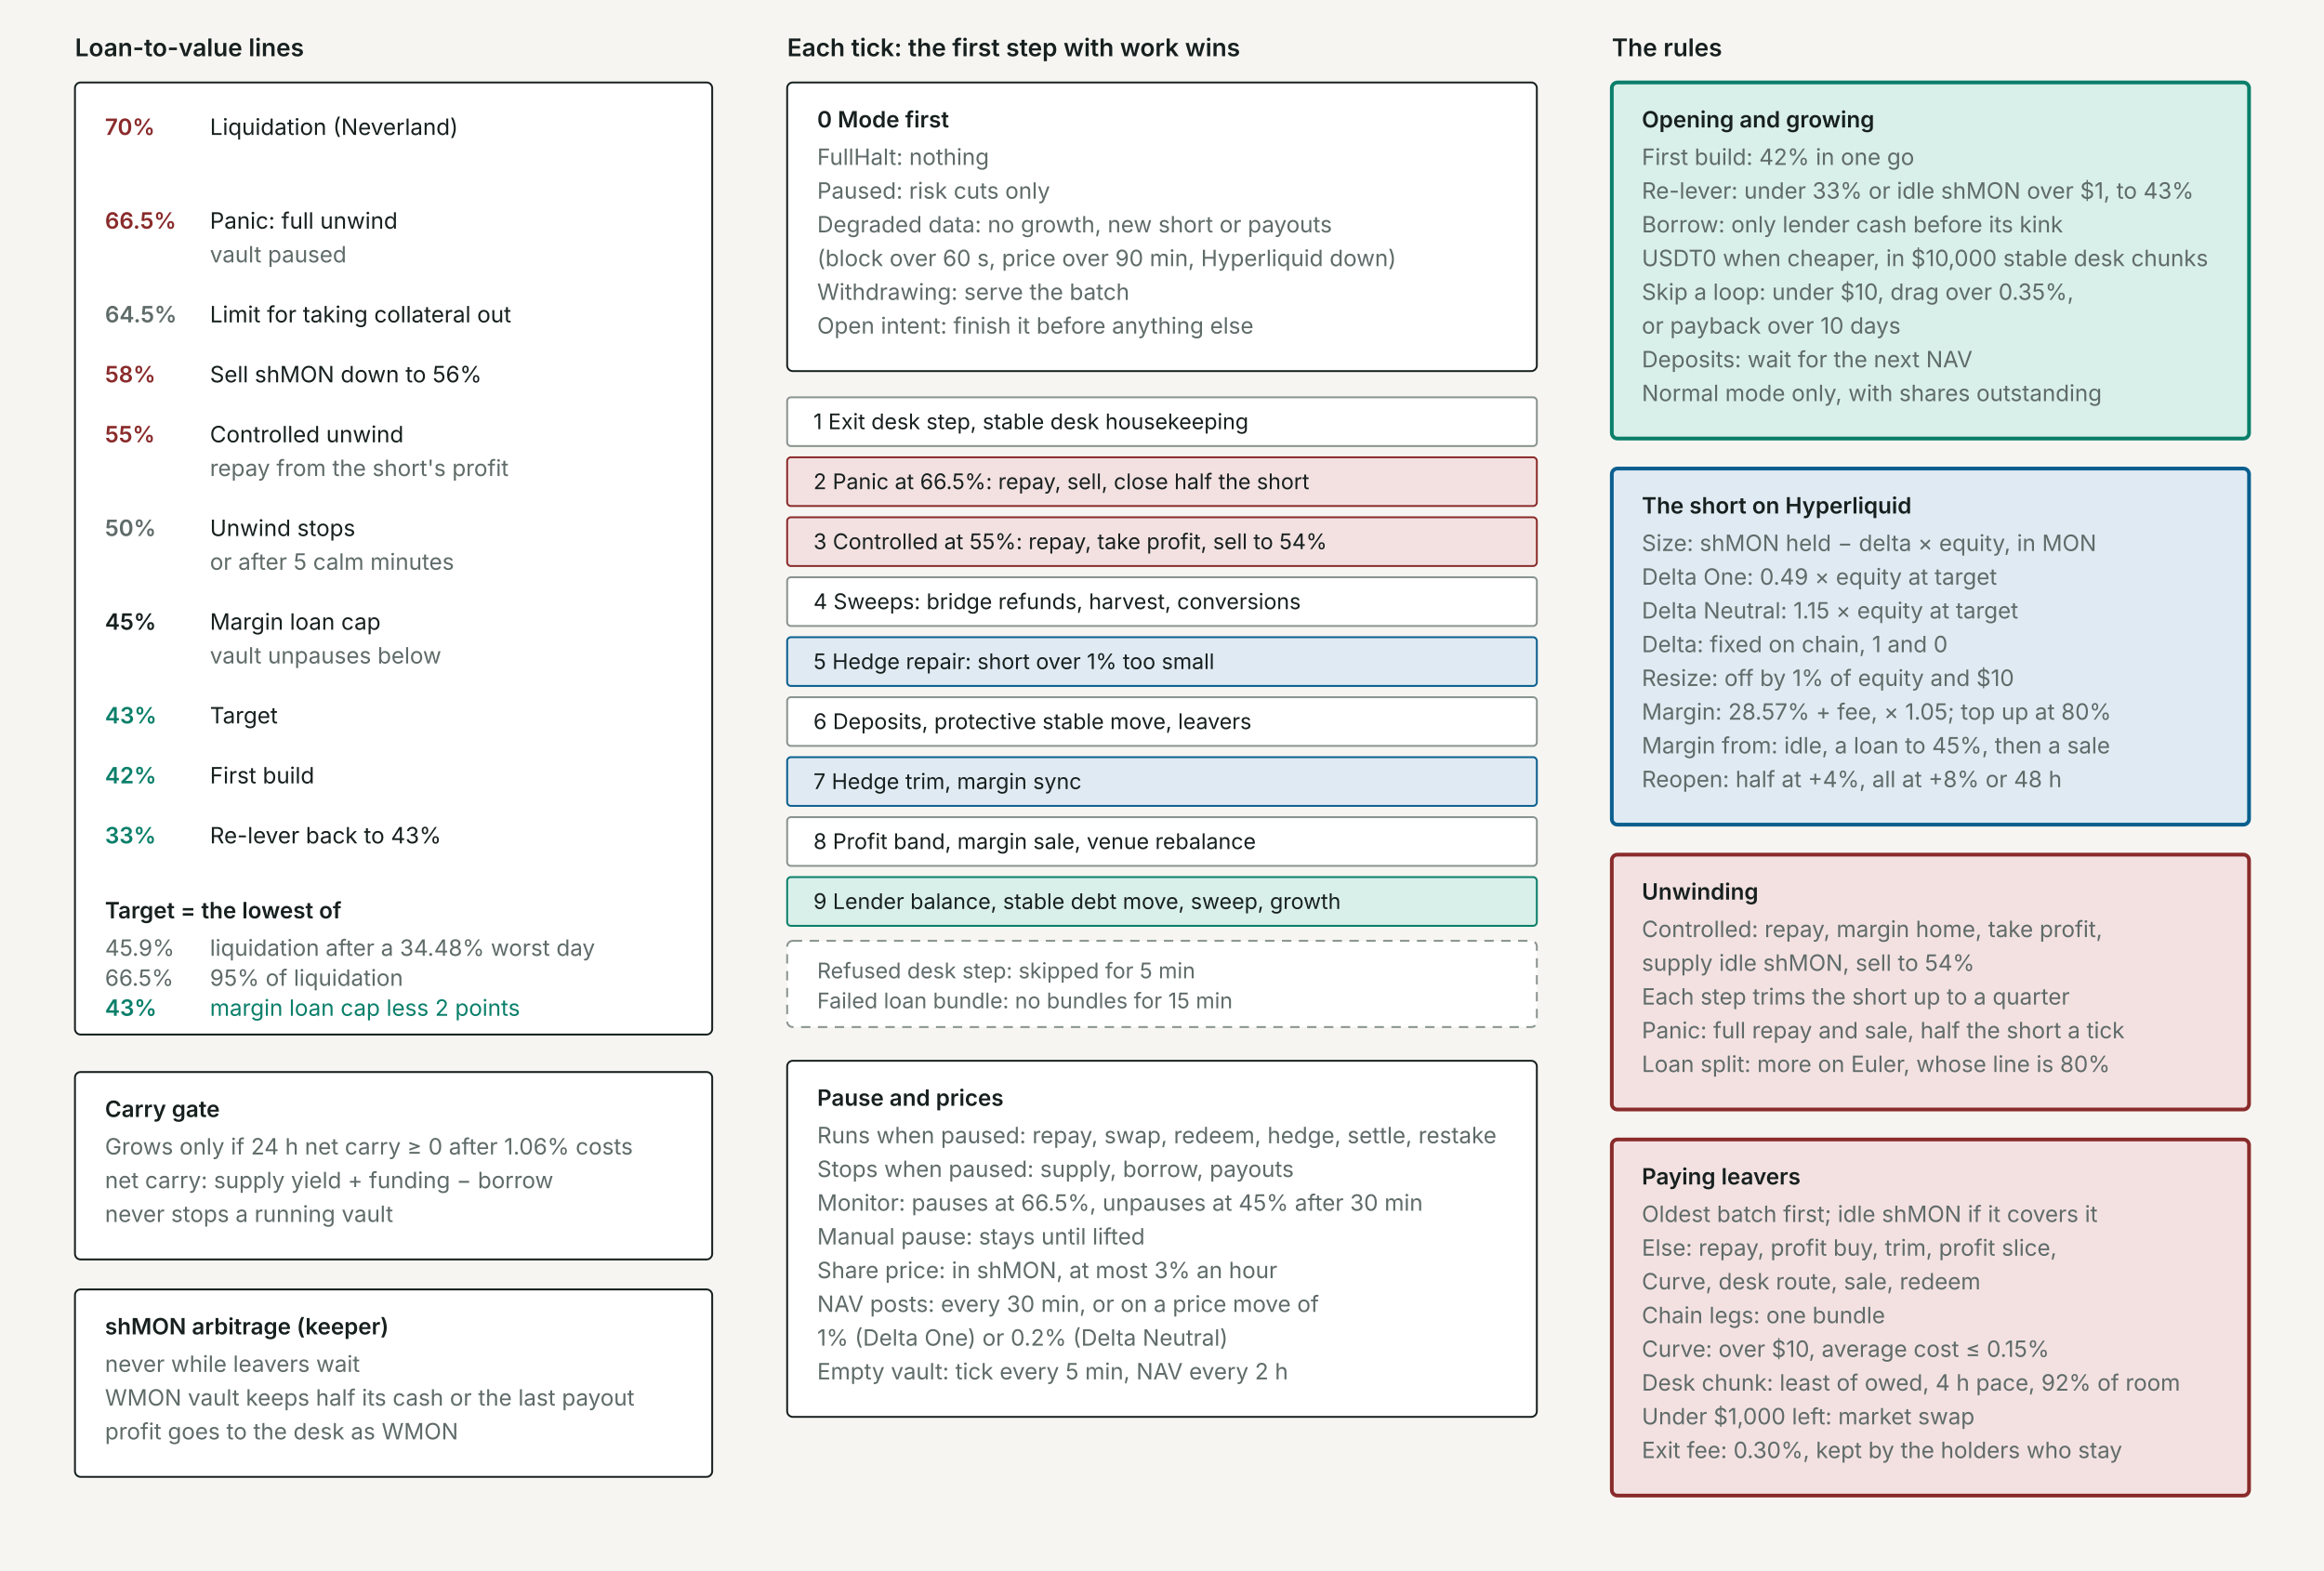
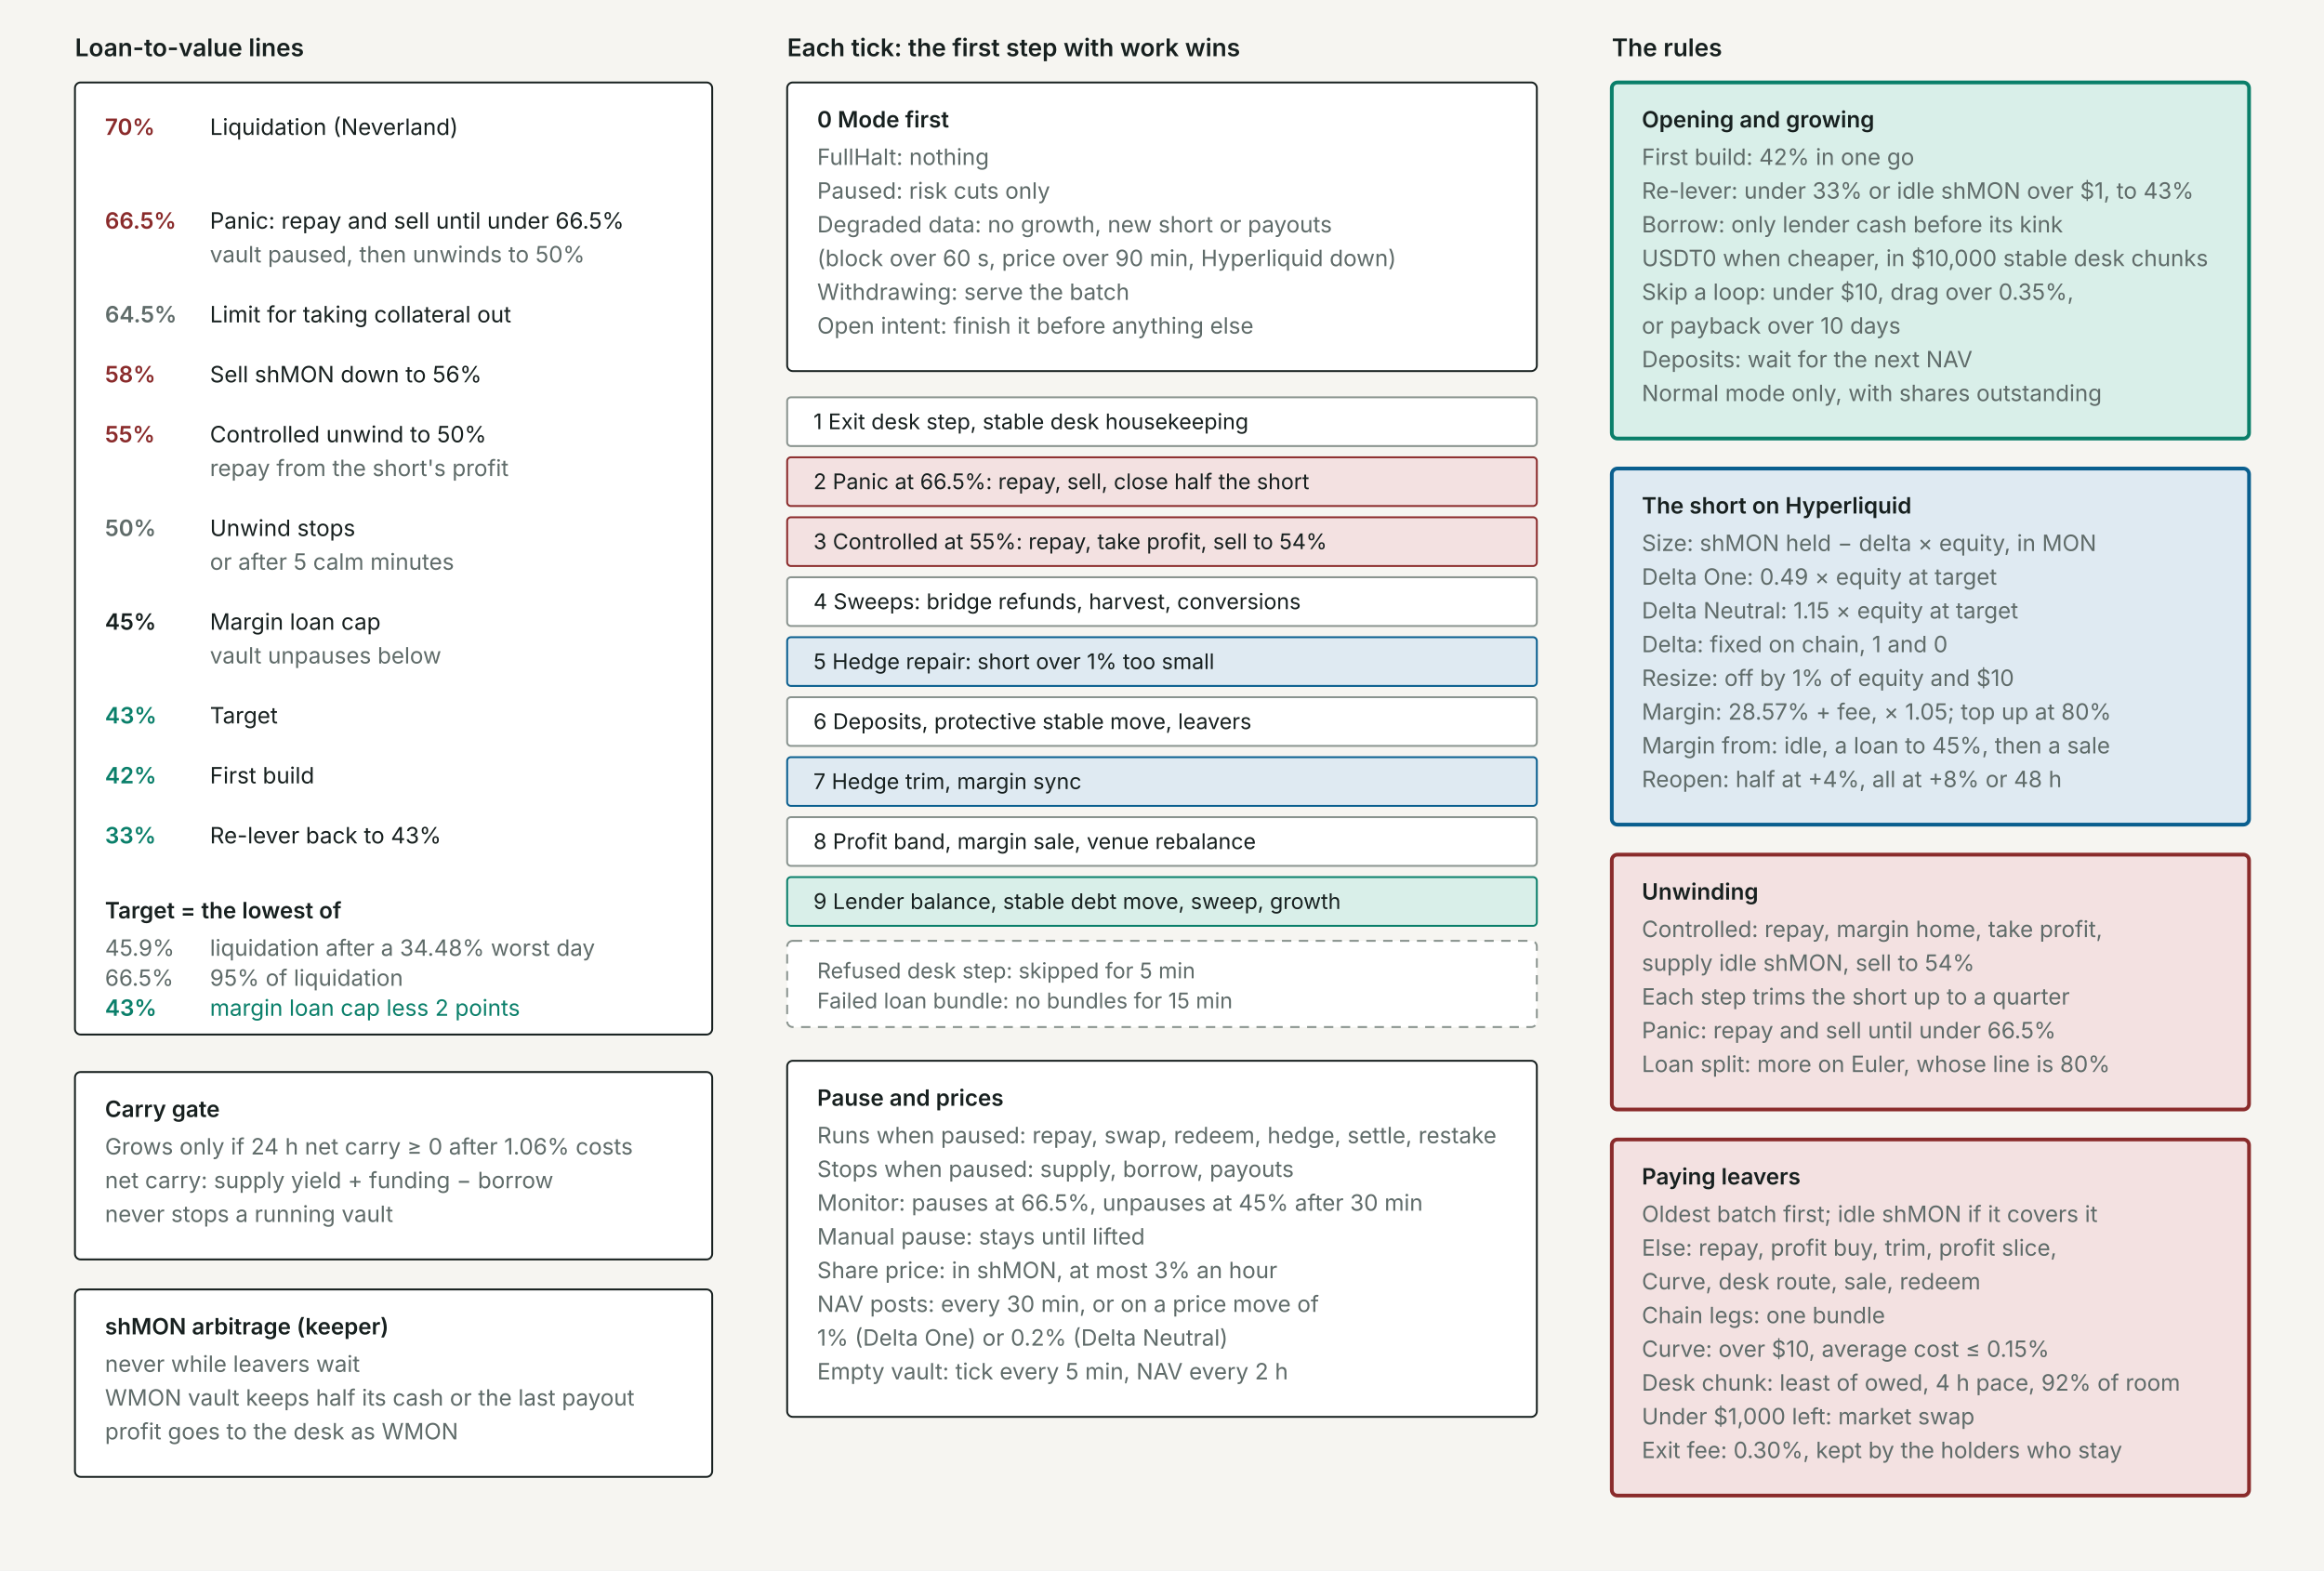
<svg xmlns="http://www.w3.org/2000/svg" width="1240" height="838" viewBox="0 0 1240 838" role="img" aria-label="The bot's loan-to-value lines, the order it tries actions each tick, and its rules for growing, the Hyperliquid short, unwinding, paying leavers and the arbitrage." style="color:#17201f">
  <rect x="0" y="0" width="1240" height="838" fill="#f6f5f1" />
  <g font-family="IBM Plex Sans, system-ui, -apple-system, Segoe UI, sans-serif" font-size="12" fill="#17201f">
    <text x="40" y="30" font-weight="600" font-size="13">Loan-to-value lines</text>
    <rect x="40" y="44" width="340" height="508" rx="3" fill="#ffffff" stroke="#17201f" />
    <g>
      <text x="56" y="72" font-weight="600" fill="#8a2b2b">70%</text>
      <text x="112" y="72">Liquidation (Neverland)</text>
      <text x="56" y="122" font-weight="600" fill="#8a2b2b">66.5%</text>
-       <text x="112" y="122">Panic: full unwind</text>
-       <text x="112" y="140" fill="#5f6b69">vault paused</text>
+       <text x="112" y="122">Panic: repay and sell until under 66.5%</text>
+       <text x="112" y="140" fill="#5f6b69">vault paused, then unwinds to 50%</text>
      <text x="56" y="172" font-weight="600" fill="#5f6b69">64.5%</text>
      <text x="112" y="172">Limit for taking collateral out</text>
      <text x="56" y="204" font-weight="600" fill="#8a2b2b">58%</text>
      <text x="112" y="204">Sell shMON down to 56%</text>
      <text x="56" y="236" font-weight="600" fill="#8a2b2b">55%</text>
-       <text x="112" y="236">Controlled unwind</text>
+       <text x="112" y="236">Controlled unwind to 50%</text>
      <text x="112" y="254" fill="#5f6b69">repay from the short's profit</text>
      <text x="56" y="286" font-weight="600" fill="#5f6b69">50%</text>
      <text x="112" y="286">Unwind stops</text>
      <text x="112" y="304" fill="#5f6b69">or after 5 calm minutes</text>
      <text x="56" y="336" font-weight="600">45%</text>
      <text x="112" y="336">Margin loan cap</text>
      <text x="112" y="354" fill="#5f6b69">vault unpauses below</text>
      <text x="56" y="386" font-weight="600" fill="#0a7f6a">43%</text>
      <text x="112" y="386">Target</text>
      <text x="56" y="418" font-weight="600" fill="#0a7f6a">42%</text>
      <text x="112" y="418">First build</text>
      <text x="56" y="450" font-weight="600" fill="#0a7f6a">33%</text>
      <text x="112" y="450">Re-lever back to 43%</text>
      <text x="56" y="490" font-weight="600">Target = the lowest of</text>
      <text x="56" y="510" fill="#5f6b69">45.9%</text>
      <text x="112" y="510" fill="#5f6b69">liquidation after a 34.48% worst day</text>
      <text x="56" y="526" fill="#5f6b69">66.5%</text>
      <text x="112" y="526" fill="#5f6b69">95% of liquidation</text>
      <text x="56" y="542" font-weight="600" fill="#0a7f6a">43%</text>
      <text x="112" y="542" fill="#0a7f6a">margin loan cap less 2 points</text>
    </g>
    <rect x="40" y="572" width="340" height="100" rx="3" fill="#ffffff" stroke="#17201f" />
    <text x="56" y="596" font-weight="600">Carry gate</text>
    <text x="56" y="616" fill="#5f6b69">Grows only if 24 h net carry ≥ 0 after 1.06% costs</text>
    <text x="56" y="634" fill="#5f6b69">net carry: supply yield + funding − borrow</text>
    <text x="56" y="652" fill="#5f6b69">never stops a running vault</text>
    <rect x="40" y="688" width="340" height="100" rx="3" fill="#ffffff" stroke="#17201f" />
    <text x="56" y="712" font-weight="600">shMON arbitrage (keeper)</text>
    <text x="56" y="732" fill="#5f6b69">never while leavers wait</text>
    <text x="56" y="750" fill="#5f6b69">WMON vault keeps half its cash or the last payout</text>
    <text x="56" y="768" fill="#5f6b69">profit goes to the desk as WMON</text>
    <text x="420" y="30" font-weight="600" font-size="13">Each tick: the first step with work wins</text>
    <rect x="420" y="44" width="400" height="154" rx="3" fill="#ffffff" stroke="#17201f" />
    <text x="436" y="68" font-weight="600">0  Mode first</text>
    <text x="436" y="88" fill="#5f6b69">FullHalt: nothing</text>
    <text x="436" y="106" fill="#5f6b69">Paused: risk cuts only</text>
    <text x="436" y="124" fill="#5f6b69">Degraded data: no growth, new short or payouts</text>
    <text x="436" y="142" fill="#5f6b69">   (block over 60 s, price over 90 min, Hyperliquid down)</text>
    <text x="436" y="160" fill="#5f6b69">Withdrawing: serve the batch</text>
    <text x="436" y="178" fill="#5f6b69">Open intent: finish it before anything else</text>
    <g font-size="11.5">
      <rect x="420" y="212" width="400" height="26" rx="2" fill="#ffffff" stroke="#8a948f" />
      <text x="434" y="229">1  Exit desk step, stable desk housekeeping</text>
      <rect x="420" y="244" width="400" height="26" rx="2" fill="#f3e1e1" stroke="#8a2b2b" />
      <text x="434" y="261">2  Panic at 66.5%: repay, sell, close half the short</text>
      <rect x="420" y="276" width="400" height="26" rx="2" fill="#f3e1e1" stroke="#8a2b2b" />
      <text x="434" y="293">3  Controlled at 55%: repay, take profit, sell to 54%</text>
      <rect x="420" y="308" width="400" height="26" rx="2" fill="#ffffff" stroke="#8a948f" />
      <text x="434" y="325">4  Sweeps: bridge refunds, harvest, conversions</text>
      <rect x="420" y="340" width="400" height="26" rx="2" fill="#dfeaf2" stroke="#0a5f8f" />
      <text x="434" y="357">5  Hedge repair: short over 1% too small</text>
      <rect x="420" y="372" width="400" height="26" rx="2" fill="#ffffff" stroke="#8a948f" />
      <text x="434" y="389">6  Deposits, protective stable move, leavers</text>
      <rect x="420" y="404" width="400" height="26" rx="2" fill="#dfeaf2" stroke="#0a5f8f" />
      <text x="434" y="421">7  Hedge trim, margin sync</text>
      <rect x="420" y="436" width="400" height="26" rx="2" fill="#ffffff" stroke="#8a948f" />
      <text x="434" y="453">8  Profit band, margin sale, venue rebalance</text>
      <rect x="420" y="468" width="400" height="26" rx="2" fill="#d9efe9" stroke="#0a7f6a" />
      <text x="434" y="485">9  Lender balance, stable debt move, sweep, growth</text>
    </g>
    <rect x="420" y="502" width="400" height="46" rx="3" fill="#ffffff" stroke="#8a948f" stroke-dasharray="5 4" />
    <text x="436" y="522" fill="#5f6b69" font-size="11.5">Refused desk step: skipped for 5 min</text>
    <text x="436" y="538" fill="#5f6b69" font-size="11.5">Failed loan bundle: no bundles for 15 min</text>
    <rect x="420" y="566" width="400" height="190" rx="3" fill="#ffffff" stroke="#17201f" />
    <text x="436" y="590" font-weight="600">Pause and prices</text>
    <text x="436" y="610" fill="#5f6b69">Runs when paused: repay, swap, redeem, hedge, settle, restake</text>
    <text x="436" y="628" fill="#5f6b69">Stops when paused: supply, borrow, payouts</text>
    <text x="436" y="646" fill="#5f6b69">Monitor: pauses at 66.5%, unpauses at 45% after 30 min</text>
    <text x="436" y="664" fill="#5f6b69">Manual pause: stays until lifted</text>
    <text x="436" y="682" fill="#5f6b69">Share price: in shMON, at most 3% an hour</text>
    <text x="436" y="700" fill="#5f6b69">NAV posts: every 30 min, or on a price move of</text>
    <text x="436" y="718" fill="#5f6b69">   1% (Delta One) or 0.2% (Delta Neutral)</text>
    <text x="436" y="736" fill="#5f6b69">Empty vault: tick every 5 min, NAV every 2 h</text>
    <text x="860" y="30" font-weight="600" font-size="13">The rules</text>
    <rect x="860" y="44" width="340" height="190" rx="3" fill="#d9efe9" stroke="#0a7f6a" stroke-width="2" />
    <text x="876" y="68" font-weight="600">Opening and growing</text>
    <text x="876" y="88" fill="#5f6b69">First build: 42% in one go</text>
    <text x="876" y="106" fill="#5f6b69">Re-lever: under 33% or idle shMON over $1, to 43%</text>
    <text x="876" y="124" fill="#5f6b69">Borrow: only lender cash before its kink</text>
    <text x="876" y="142" fill="#5f6b69">USDT0 when cheaper, in $10,000 stable desk chunks</text>
    <text x="876" y="160" fill="#5f6b69">Skip a loop: under $10, drag over 0.35%,</text>
    <text x="876" y="178" fill="#5f6b69">   or payback over 10 days</text>
    <text x="876" y="196" fill="#5f6b69">Deposits: wait for the next NAV</text>
    <text x="876" y="214" fill="#5f6b69">Normal mode only, with shares outstanding</text>
    <rect x="860" y="250" width="340" height="190" rx="3" fill="#dfeaf2" stroke="#0a5f8f" stroke-width="2" />
    <text x="876" y="274" font-weight="600">The short on Hyperliquid</text>
    <text x="876" y="294" fill="#5f6b69">Size: shMON held − delta × equity, in MON</text>
    <text x="876" y="312" fill="#5f6b69">Delta One: 0.49 × equity at target</text>
    <text x="876" y="330" fill="#5f6b69">Delta Neutral: 1.15 × equity at target</text>
    <text x="876" y="348" fill="#5f6b69">Delta: fixed on chain, 1 and 0</text>
    <text x="876" y="366" fill="#5f6b69">Resize: off by 1% of equity and $10</text>
    <text x="876" y="384" fill="#5f6b69">Margin: 28.57% + fee, × 1.05; top up at 80%</text>
    <text x="876" y="402" fill="#5f6b69">Margin from: idle, a loan to 45%, then a sale</text>
    <text x="876" y="420" fill="#5f6b69">Reopen: half at +4%, all at +8% or 48 h</text>
    <rect x="860" y="456" width="340" height="136" rx="3" fill="#f3e1e1" stroke="#8a2b2b" stroke-width="2" />
    <text x="876" y="480" font-weight="600">Unwinding</text>
    <text x="876" y="500" fill="#5f6b69">Controlled: repay, margin home, take profit,</text>
    <text x="876" y="518" fill="#5f6b69">   supply idle shMON, sell to 54%</text>
    <text x="876" y="536" fill="#5f6b69">Each step trims the short up to a quarter</text>
-     <text x="876" y="554" fill="#5f6b69">Panic: full repay and sale, half the short a tick</text>
+     <text x="876" y="554" fill="#5f6b69">Panic: repay and sell until under 66.5%</text>
    <text x="876" y="572" fill="#5f6b69">Loan split: more on Euler, whose line is 80%</text>
    <rect x="860" y="608" width="340" height="190" rx="3" fill="#f3e1e1" stroke="#8a2b2b" stroke-width="2" />
    <text x="876" y="632" font-weight="600">Paying leavers</text>
    <text x="876" y="652" fill="#5f6b69">Oldest batch first; idle shMON if it covers it</text>
    <text x="876" y="670" fill="#5f6b69">Else: repay, profit buy, trim, profit slice,</text>
    <text x="876" y="688" fill="#5f6b69">   Curve, desk route, sale, redeem</text>
    <text x="876" y="706" fill="#5f6b69">Chain legs: one bundle</text>
    <text x="876" y="724" fill="#5f6b69">Curve: over $10, average cost ≤ 0.15%</text>
    <text x="876" y="742" fill="#5f6b69">Desk chunk: least of owed, 4 h pace, 92% of room</text>
    <text x="876" y="760" fill="#5f6b69">Under $1,000 left: market swap</text>
    <text x="876" y="778" fill="#5f6b69">Exit fee: 0.30%, kept by the holders who stay</text>
  </g>
</svg>
